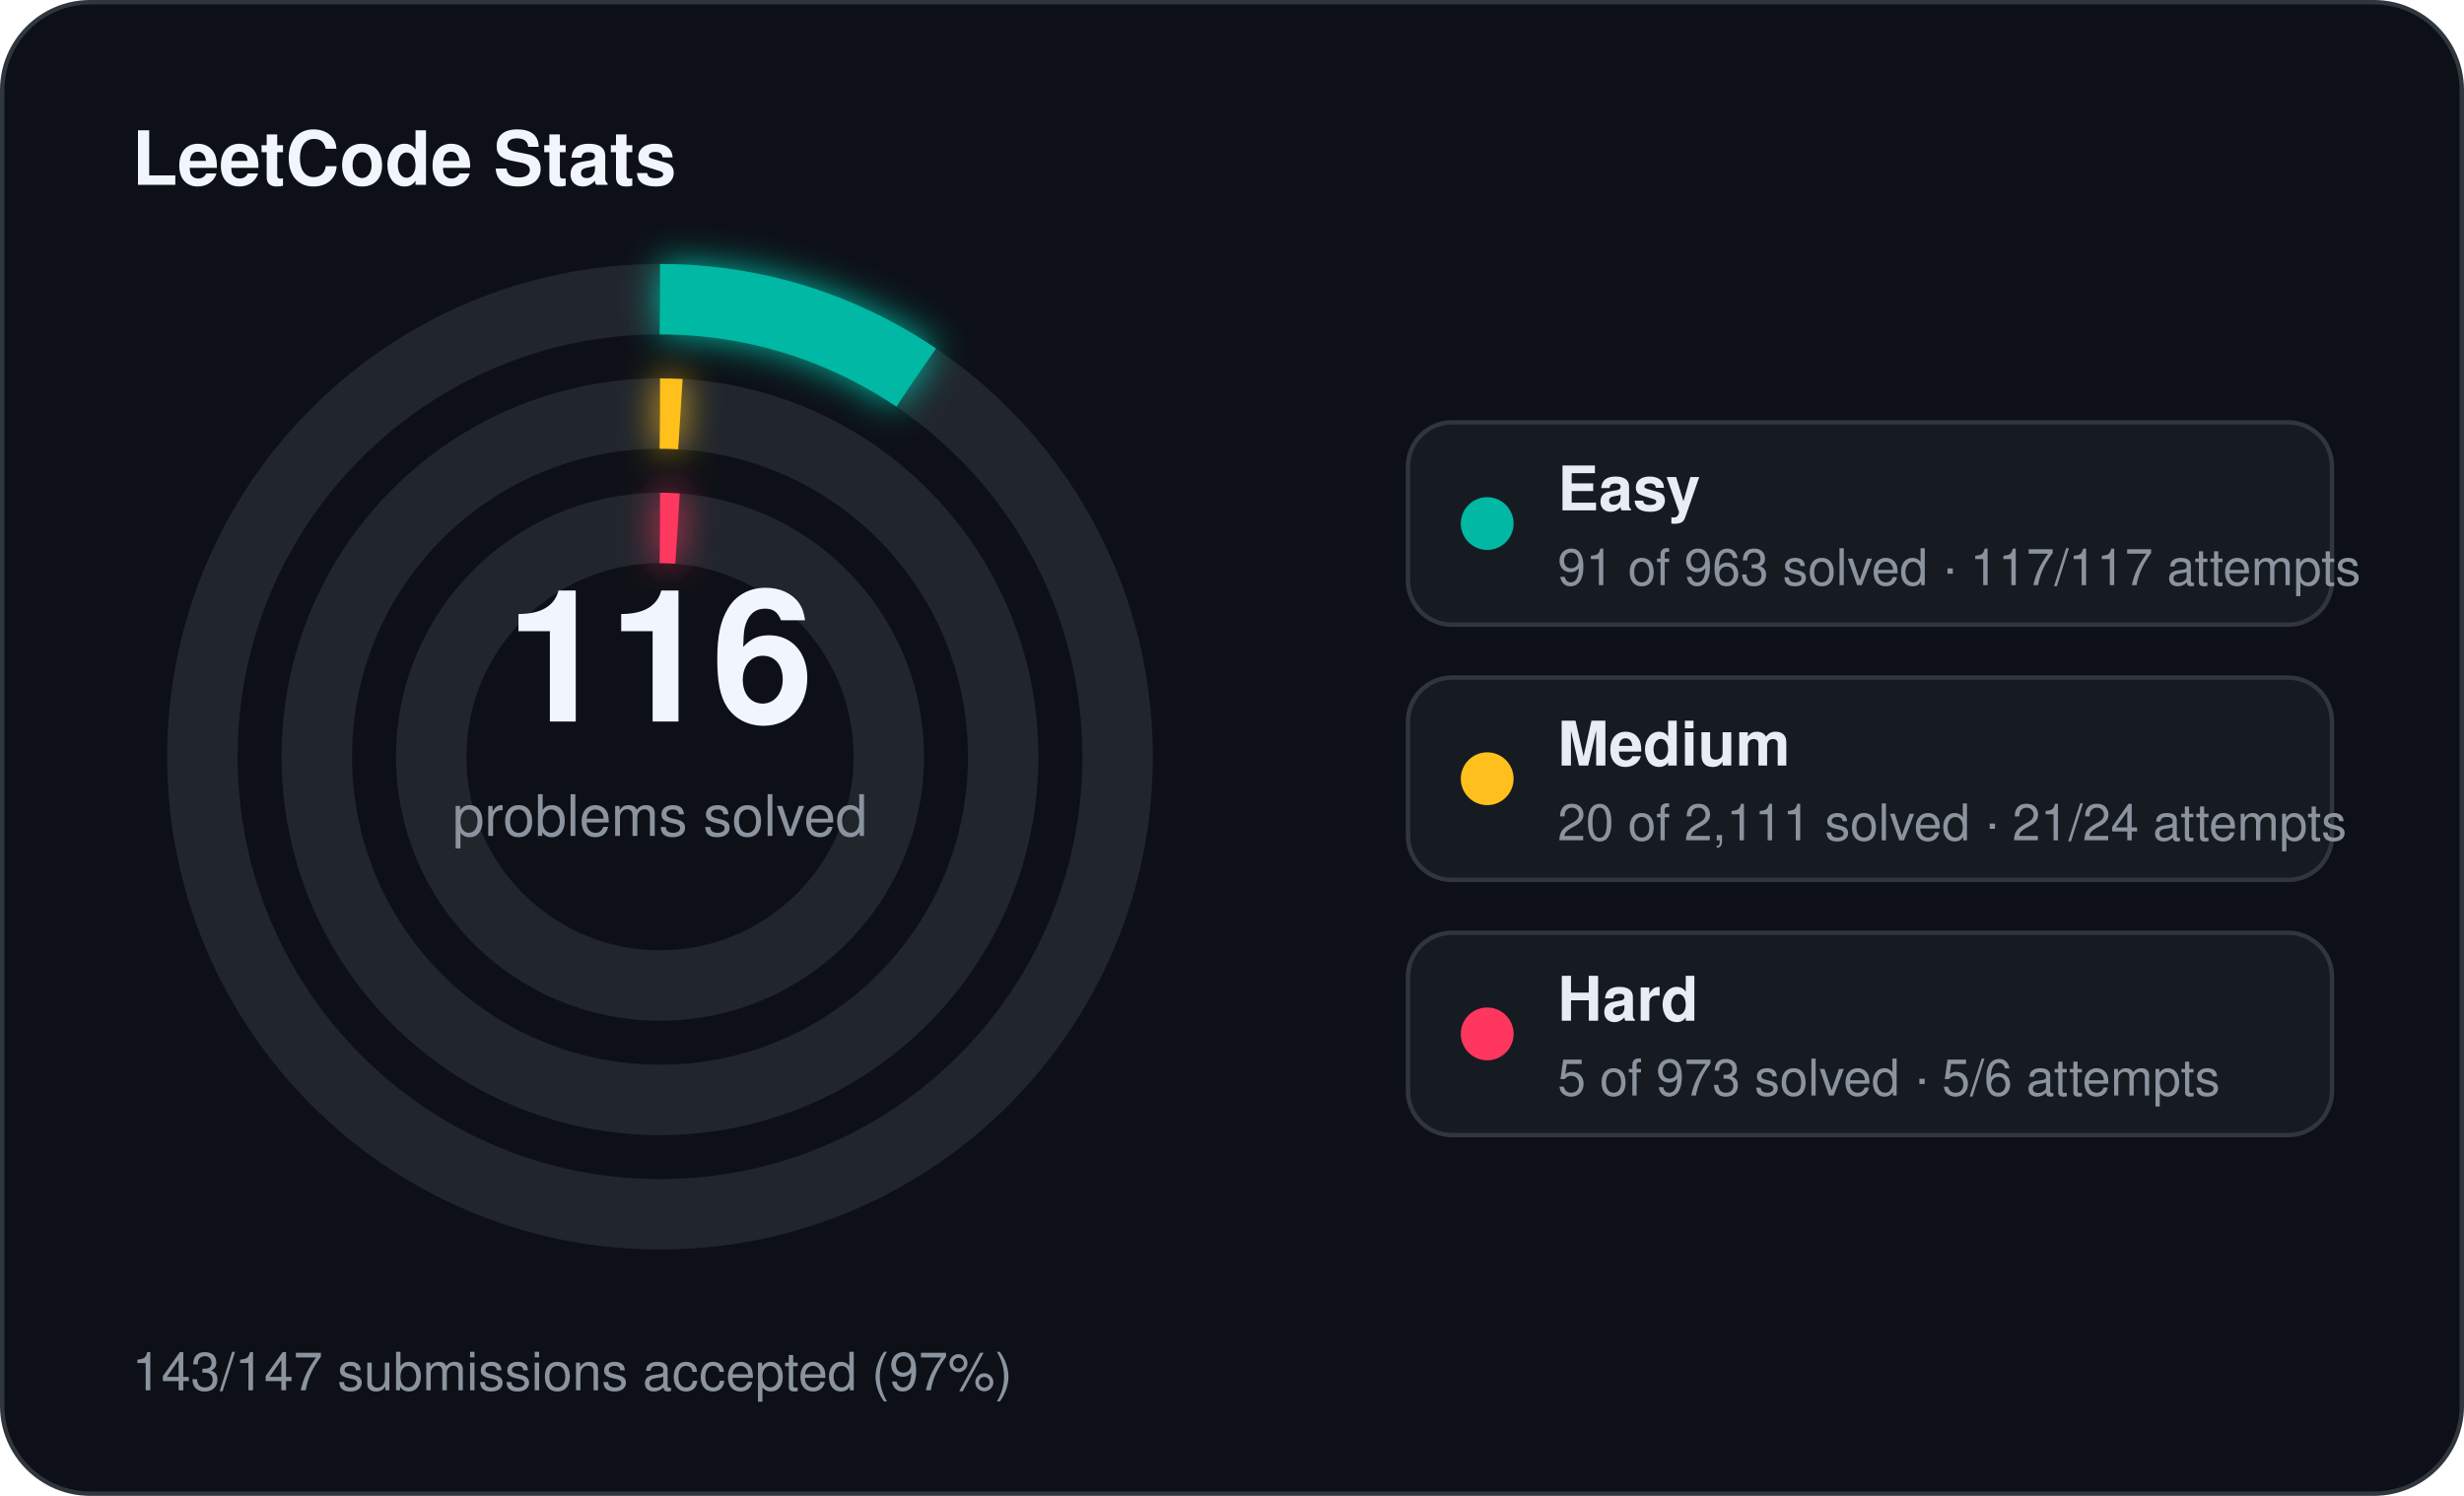
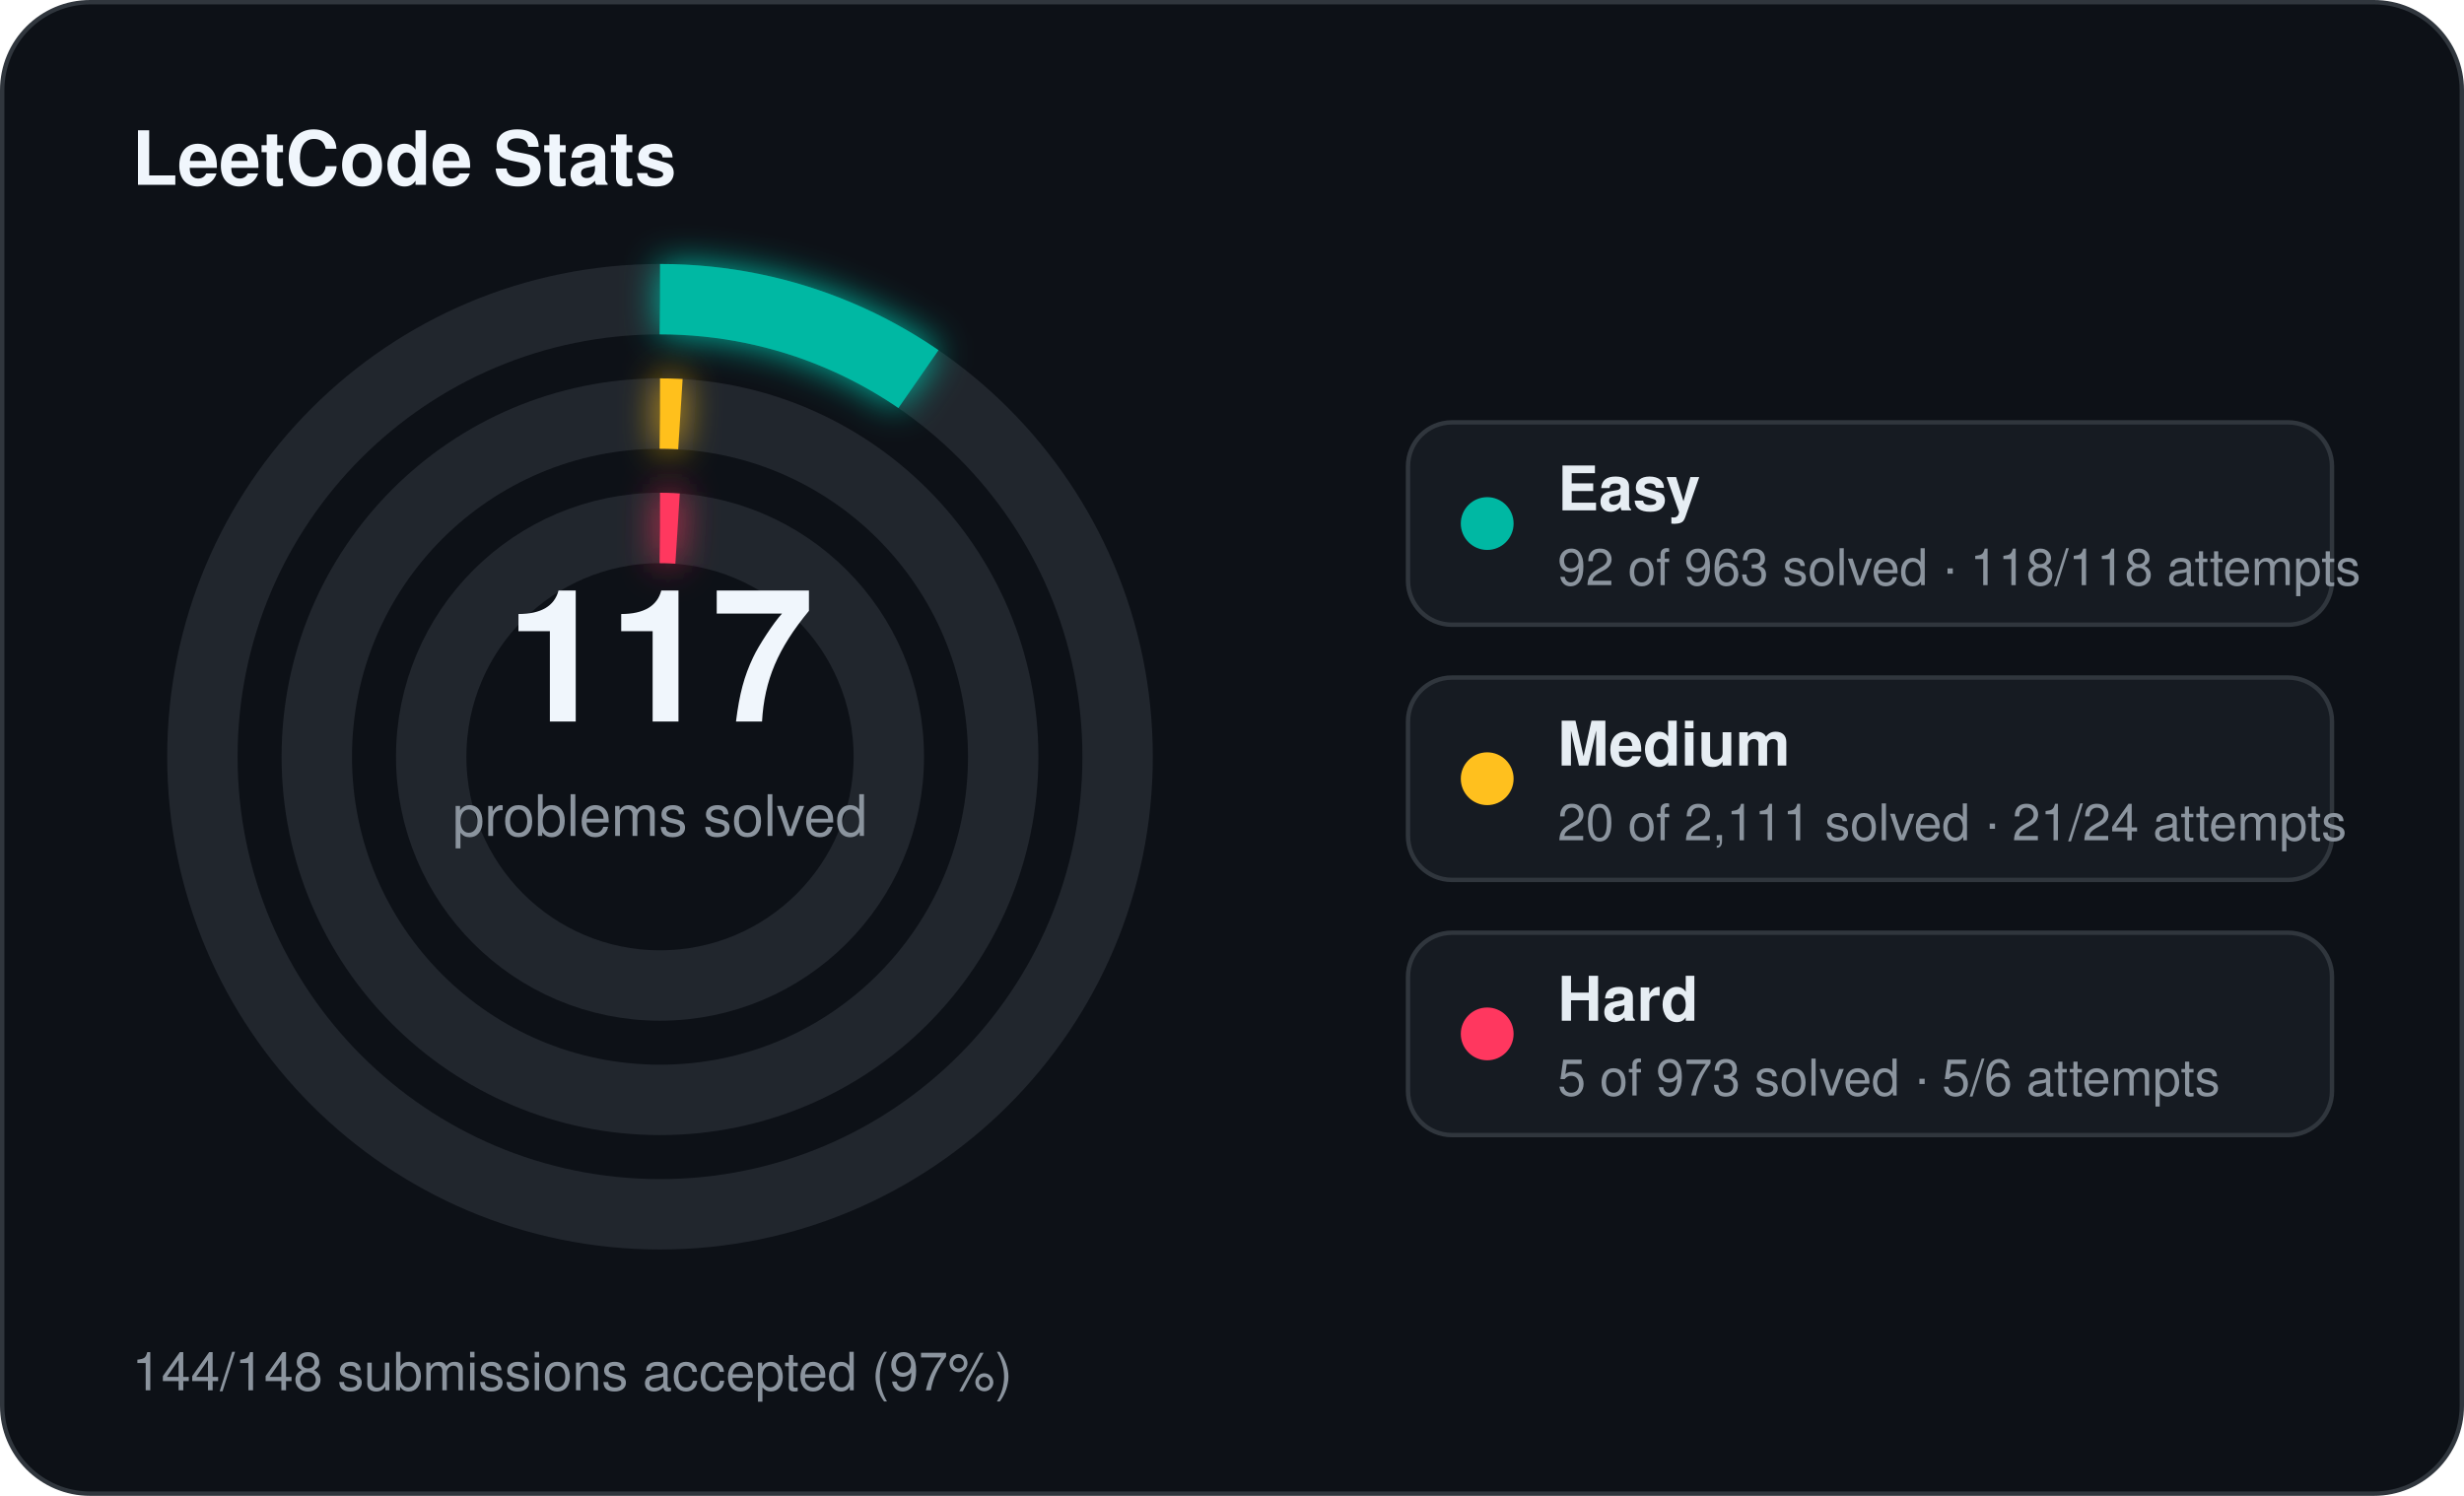
<svg xmlns="http://www.w3.org/2000/svg" width="560" height="340" viewBox="0 0 560 340">
  <defs>
    <filter id="stats-glow" x="-60%" y="-60%" width="220%" height="220%">
      <feGaussianBlur stdDeviation="4" result="blur" />
      <feMerge>
        <feMergeNode in="blur" />
        <feMergeNode in="SourceGraphic" />
      </feMerge>
    </filter>
  </defs>
  <rect x="0.5" y="0.5" width="559" height="339" rx="20" fill="#0d1117" stroke="#30363d" stroke-width="1" />
  <text x="30" y="42" fill="#f0f6fc" font-family="Segoe UI, Helvetica, Arial, sans-serif" font-size="17" font-weight="700">LeetCode Stats</text>
  <circle cx="150" cy="172" r="104" fill="none" stroke="#21262d" stroke-width="16" />
-   <circle cx="150" cy="172" r="104" fill="none" stroke="#00b8a3" stroke-width="16" stroke-linecap="butt" stroke-dasharray="61.75 653.45" transform="rotate(-90 150 172)" filter="url(#stats-glow)" />
+   <circle cx="150" cy="172" r="104" fill="none" stroke="#00b8a3" stroke-width="16" stroke-linecap="butt" stroke-dasharray="62.43 653.45" transform="rotate(-90 150 172)" filter="url(#stats-glow)" />
  <circle cx="150" cy="172" r="78" fill="none" stroke="#21262d" stroke-width="16" />
  <circle cx="150" cy="172" r="78" fill="none" stroke="#ffc01e" stroke-width="16" stroke-linecap="butt" stroke-dasharray="4.64 490.09" transform="rotate(-90 150 172)" filter="url(#stats-glow)" />
  <circle cx="150" cy="172" r="52" fill="none" stroke="#21262d" stroke-width="16" />
  <circle cx="150" cy="172" r="52" fill="none" stroke="#ff375f" stroke-width="16" stroke-linecap="butt" stroke-dasharray="4.00 326.73" transform="rotate(-90 150 172)" filter="url(#stats-glow)" />
-   <text x="150" y="164" text-anchor="middle" fill="#f0f6fc" font-family="Segoe UI, Helvetica, Arial, sans-serif" font-size="42" font-weight="700">116</text>
+   <text x="150" y="164" text-anchor="middle" fill="#f0f6fc" font-family="Segoe UI, Helvetica, Arial, sans-serif" font-size="42" font-weight="700">117</text>
  <text x="150" y="190" text-anchor="middle" fill="#8b949e" font-family="Segoe UI, Helvetica, Arial, sans-serif" font-size="13">problems solved</text>
  <rect x="320" y="96" width="210" height="46" rx="10" fill="#161b22" stroke="#30363d" stroke-width="1" />
  <circle cx="338" cy="119" r="6" fill="#00b8a3" />
  <text x="354" y="116" fill="#e6edf3" font-family="Segoe UI, Helvetica, Arial, sans-serif" font-size="14" font-weight="600">Easy</text>
-   <text x="354" y="133" fill="#8b949e" font-family="Segoe UI, Helvetica, Arial, sans-serif" font-size="11.5">91 of 963 solved · 117/117 attempts</text>
+   <text x="354" y="133" fill="#8b949e" font-family="Segoe UI, Helvetica, Arial, sans-serif" font-size="11.5">92 of 963 solved · 118/118 attempts</text>
  <rect x="320" y="154" width="210" height="46" rx="10" fill="#161b22" stroke="#30363d" stroke-width="1" />
  <circle cx="338" cy="177" r="6" fill="#ffc01e" />
  <text x="354" y="174" fill="#e6edf3" font-family="Segoe UI, Helvetica, Arial, sans-serif" font-size="14" font-weight="600">Medium</text>
  <text x="354" y="191" fill="#8b949e" font-family="Segoe UI, Helvetica, Arial, sans-serif" font-size="11.5">20 of 2,111 solved · 21/24 attempts</text>
  <rect x="320" y="212" width="210" height="46" rx="10" fill="#161b22" stroke="#30363d" stroke-width="1" />
  <circle cx="338" cy="235" r="6" fill="#ff375f" />
  <text x="354" y="232" fill="#e6edf3" font-family="Segoe UI, Helvetica, Arial, sans-serif" font-size="14" font-weight="600">Hard</text>
  <text x="354" y="249" fill="#8b949e" font-family="Segoe UI, Helvetica, Arial, sans-serif" font-size="11.5">5 of 973 solved · 5/6 attempts</text>
-   <text x="30" y="316" fill="#8b949e" font-family="Segoe UI, Helvetica, Arial, sans-serif" font-size="12">143/147 submissions accepted (97%)</text>
+   <text x="30" y="316" fill="#8b949e" font-family="Segoe UI, Helvetica, Arial, sans-serif" font-size="12">144/148 submissions accepted (97%)</text>
</svg>
